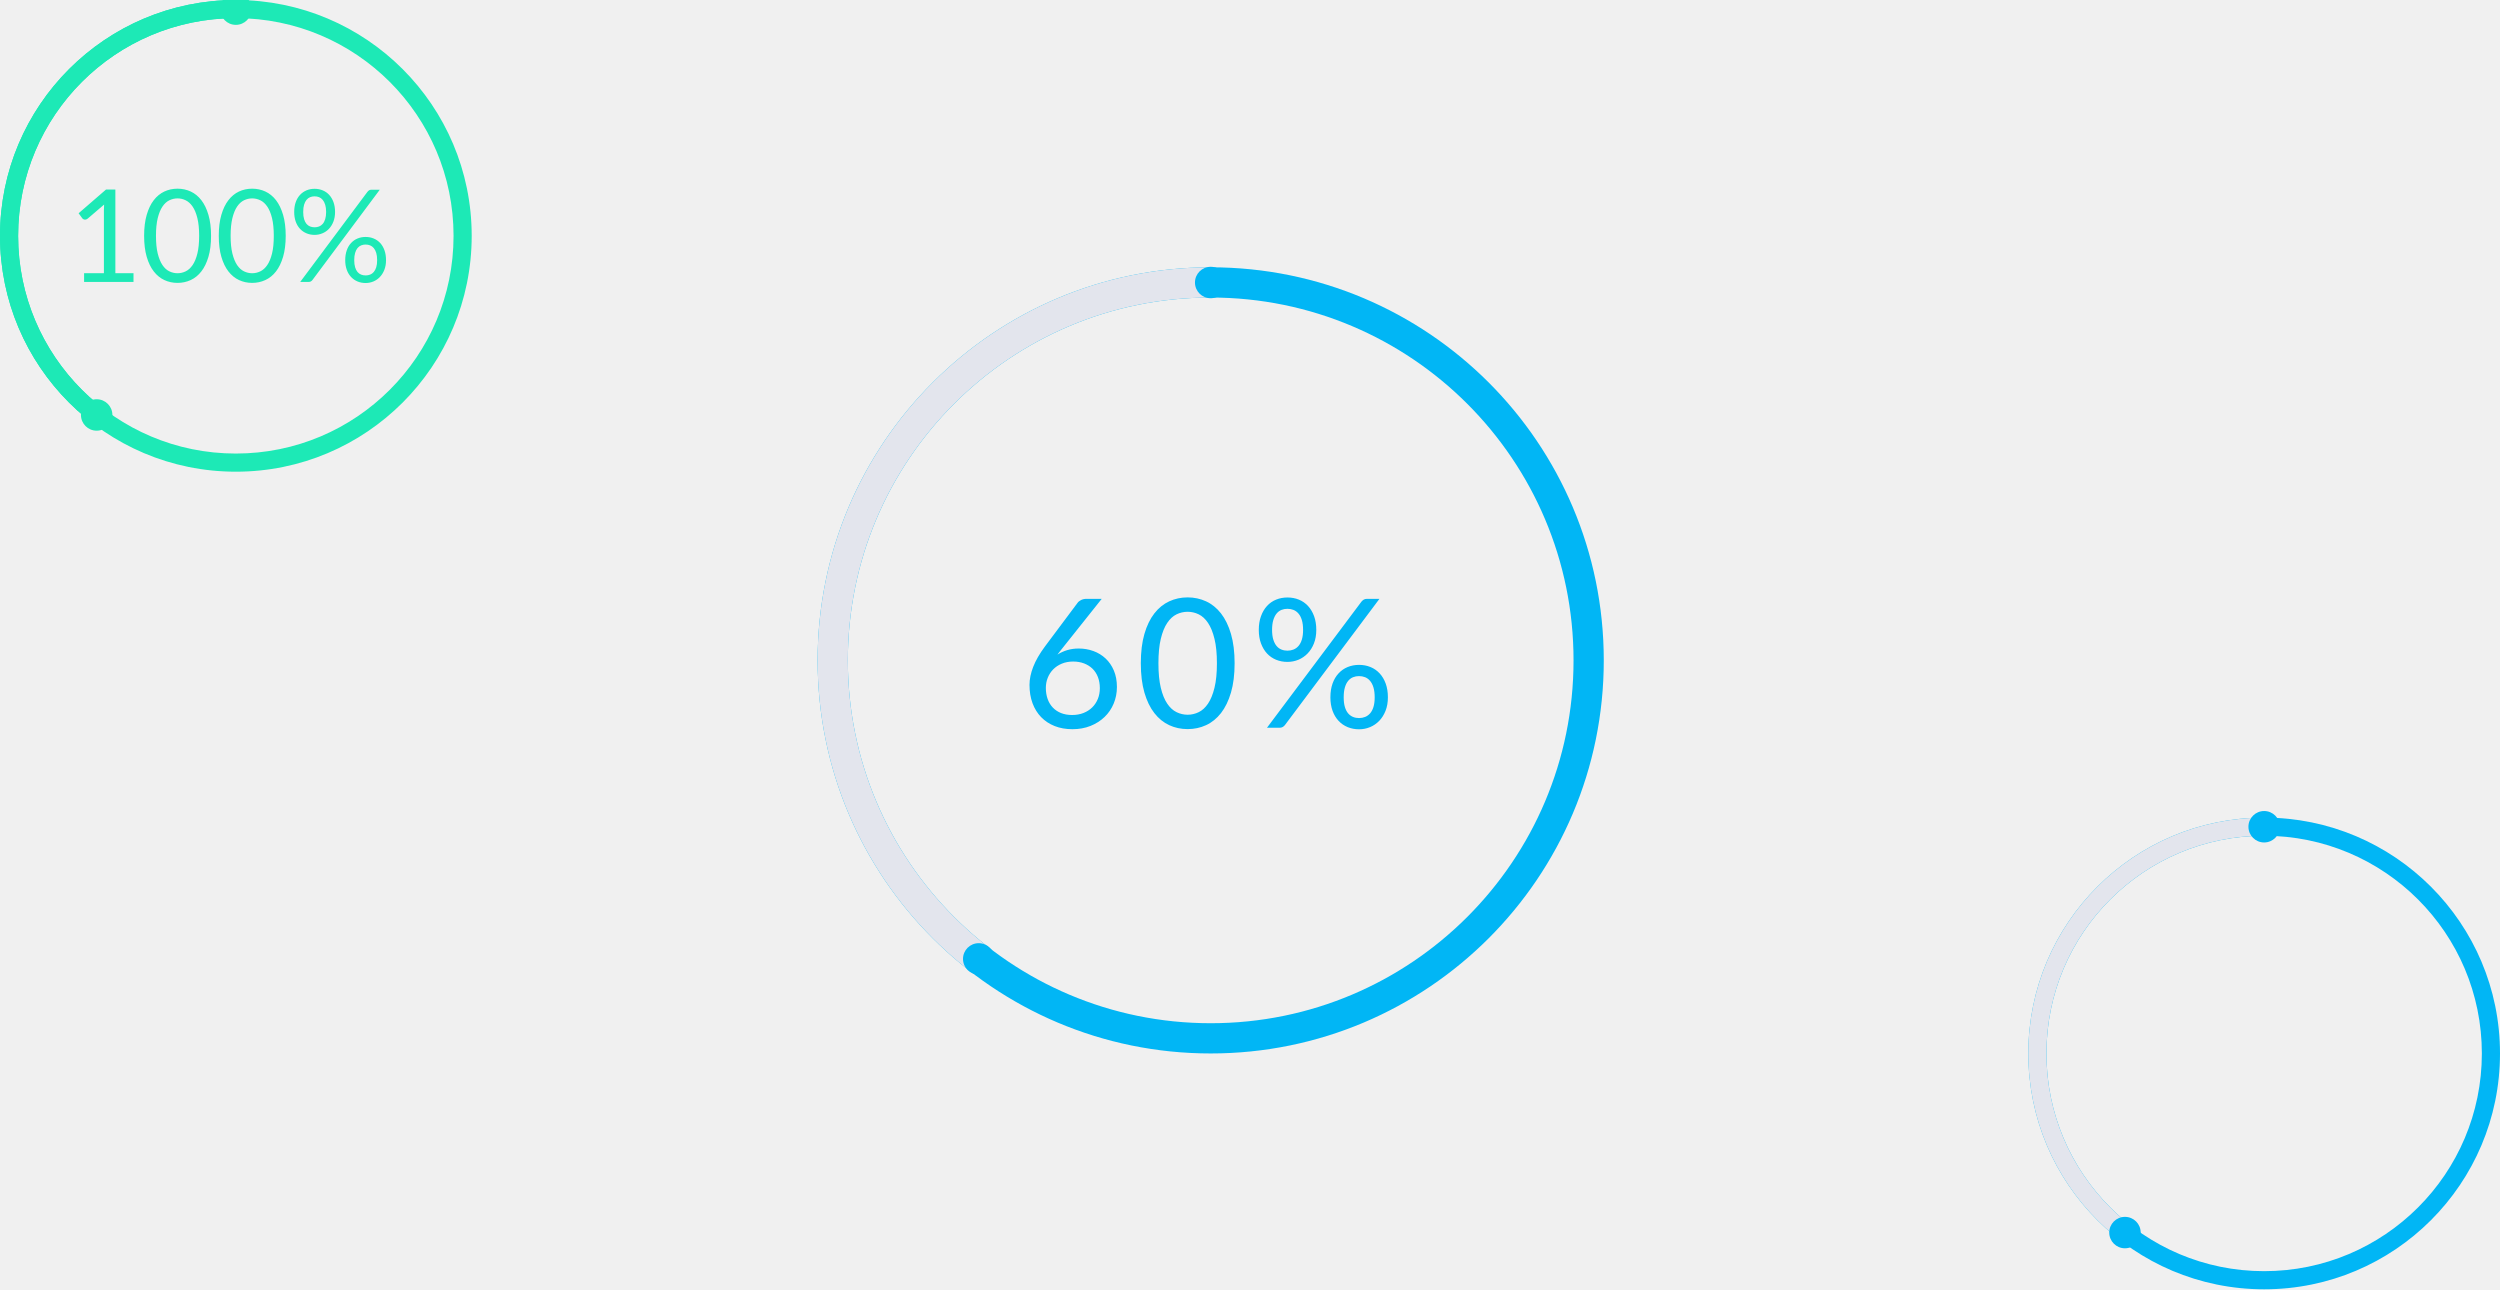
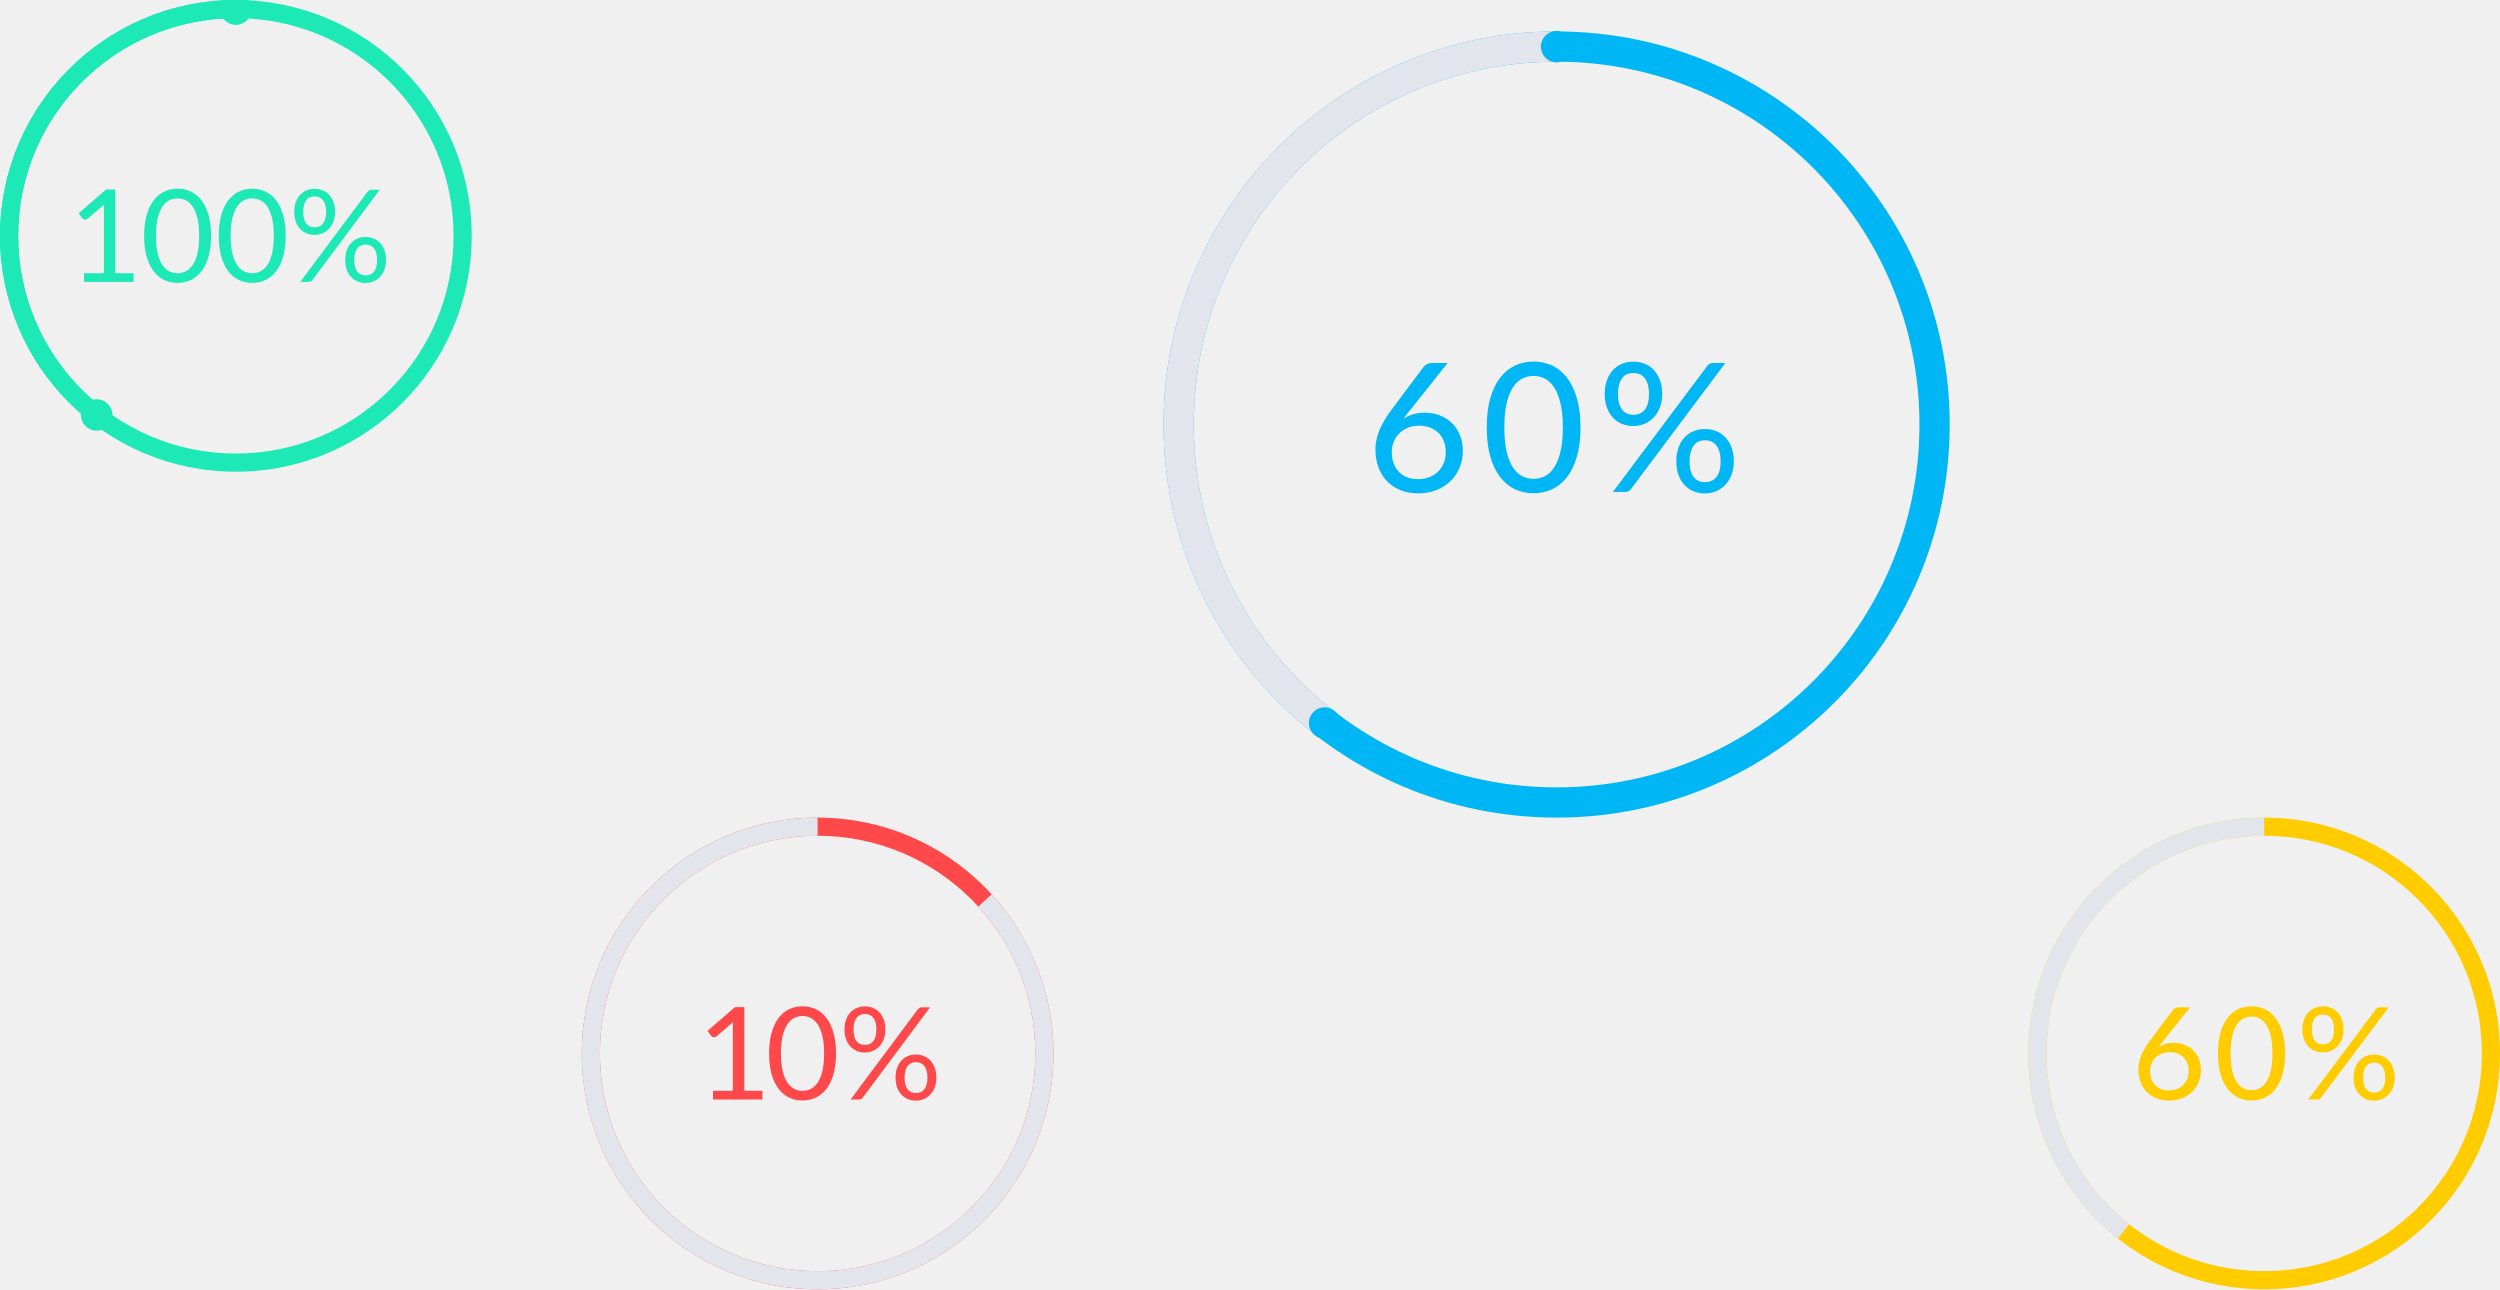
<svg xmlns="http://www.w3.org/2000/svg" xmlns:xlink="http://www.w3.org/1999/xlink" width="159px" height="82px" viewBox="0 0 159 82" version="1.1">
  <defs>
    <path d="M25,50 C11.193,50 0,38.807 0,25 C0,11.193 11.193,0 25,0 C38.807,0 50,11.193 50,25 C50,38.807 38.807,50 25,50 Z M25,48.077 C37.745,48.077 48.077,37.745 48.077,25 C48.077,12.255 37.745,1.923 25,1.923 C12.255,1.923 1.923,12.255 1.923,25 C1.923,37.745 12.255,48.077 25,48.077 Z" id="path-1" />
    <path d="M15,30 C6.716,30 0,23.284 0,15 C0,6.716 6.716,0 15,0 C23.284,0 30,6.716 30,15 C30,23.284 23.284,30 15,30 Z M15,28.846 C22.647,28.846 28.846,22.647 28.846,15 C28.846,7.353 22.647,1.154 15,1.154 C7.353,1.154 1.154,7.353 1.154,15 C1.154,22.647 7.353,28.846 15,28.846 Z" id="path-3" />
    <path d="M15,30 C6.716,30 0,23.284 0,15 C0,6.716 6.716,0 15,0 C23.284,0 30,6.716 30,15 C30,23.284 23.284,30 15,30 Z M15,28.846 C22.647,28.846 28.846,22.647 28.846,15 C28.846,7.353 22.647,1.154 15,1.154 C7.353,1.154 1.154,7.353 1.154,15 C1.154,22.647 7.353,28.846 15,28.846 Z" id="path-5" />
+     <path d="M15,30 C6.716,30 0,23.284 0,15 C0,6.716 6.716,0 15,0 C23.284,0 30,6.716 30,15 C30,23.284 23.284,30 15,30 Z M15,28.846 C22.647,28.846 28.846,22.647 28.846,15 C28.846,7.353 22.647,1.154 15,1.154 C7.353,1.154 1.154,7.353 1.154,15 C1.154,22.647 7.353,28.846 15,28.846 Z" id="path-7" />
  </defs>
  <g id="pages" stroke="none" stroke-width="1" fill="none" fill-rule="evenodd">
    <g id="ProgressCircular">
-       <g id="Group-22" transform="translate(5, 12)">
-         <g id="Line-2" transform="translate(47, 5)">
+       <g id="Group-131" transform="translate(74, 2)">
+         <g id="Line-2">
          <mask id="mask-2" fill="white">
            <use xlink:href="#path-1" />
          </mask>
          <use id="Mask" fill="#01B6F5" fill-rule="nonzero" xlink:href="#path-1" />
          <polygon fill="#E3E5ED" fill-rule="nonzero" mask="url(#mask-2)" points="25 -0.321 25 25 9.295 44.872 -0.641 44.872 -0.641 -0.384" />
        </g>
-         <path d="M0.348,5.374 L1.608,5.374 L1.608,1.375 C1.608,1.255 1.613,1.134 1.621,1.011 L0.573,1.907 C0.546,1.929 0.518,1.945 0.491,1.954 C0.464,1.964 0.438,1.969 0.413,1.969 C0.372,1.969 0.336,1.96 0.303,1.942 C0.27,1.924 0.246,1.903 0.229,1.879 L-2.48689958e-14,1.563 L1.744,0.053 L2.337,0.053 L2.337,5.374 L3.491,5.374 L3.491,5.93 L0.348,5.93 L0.348,5.374 Z M8.423,3 C8.423,3.513 8.368,3.957 8.257,4.332 C8.147,4.707 7.996,5.018 7.805,5.263 C7.614,5.509 7.388,5.692 7.128,5.812 C6.867,5.932 6.588,5.992 6.291,5.992 C5.99,5.992 5.711,5.932 5.454,5.812 C5.196,5.692 4.971,5.509 4.78,5.263 C4.589,5.018 4.439,4.707 4.33,4.332 C4.221,3.957 4.166,3.513 4.166,3 C4.166,2.487 4.221,2.042 4.33,1.666 C4.439,1.289 4.589,0.977 4.78,0.731 C4.971,0.484 5.196,0.3 5.454,0.18 C5.711,0.06 5.99,0 6.291,0 C6.588,0 6.867,0.06 7.128,0.18 C7.388,0.3 7.614,0.484 7.805,0.731 C7.996,0.977 8.147,1.289 8.257,1.666 C8.368,2.042 8.423,2.487 8.423,3 Z M7.666,3 C7.666,2.553 7.628,2.177 7.553,1.872 C7.478,1.568 7.377,1.323 7.25,1.138 C7.123,0.952 6.977,0.819 6.81,0.739 C6.644,0.658 6.471,0.618 6.291,0.618 C6.111,0.618 5.937,0.658 5.771,0.739 C5.604,0.819 5.458,0.952 5.333,1.138 C5.207,1.323 5.107,1.568 5.032,1.872 C4.957,2.177 4.92,2.553 4.92,3 C4.92,3.447 4.957,3.823 5.032,4.126 C5.107,4.428 5.207,4.673 5.333,4.858 C5.458,5.044 5.604,5.177 5.771,5.257 C5.937,5.338 6.111,5.378 6.291,5.378 C6.471,5.378 6.644,5.338 6.81,5.257 C6.977,5.177 7.123,5.044 7.25,4.858 C7.377,4.673 7.478,4.428 7.553,4.126 C7.628,3.823 7.666,3.447 7.666,3 Z M13.171,3 C13.171,3.513 13.115,3.957 13.005,4.332 C12.894,4.707 12.744,5.018 12.553,5.263 C12.362,5.509 12.136,5.692 11.875,5.812 C11.615,5.932 11.336,5.992 11.038,5.992 C10.738,5.992 10.459,5.932 10.201,5.812 C9.943,5.692 9.719,5.509 9.528,5.263 C9.337,5.018 9.187,4.707 9.078,4.332 C8.969,3.957 8.914,3.513 8.914,3 C8.914,2.487 8.969,2.042 9.078,1.666 C9.187,1.289 9.337,0.977 9.528,0.731 C9.719,0.484 9.943,0.3 10.201,0.18 C10.459,0.06 10.738,0 11.038,0 C11.336,0 11.615,0.06 11.875,0.18 C12.136,0.3 12.362,0.484 12.553,0.731 C12.744,0.977 12.894,1.289 13.005,1.666 C13.115,2.042 13.171,2.487 13.171,3 Z M12.413,3 C12.413,2.553 12.376,2.177 12.301,1.872 C12.226,1.568 12.125,1.323 11.998,1.138 C11.871,0.952 11.724,0.819 11.558,0.739 C11.392,0.658 11.218,0.618 11.038,0.618 C10.858,0.618 10.685,0.658 10.518,0.739 C10.352,0.819 10.206,0.952 10.08,1.138 C9.955,1.323 9.855,1.568 9.78,1.872 C9.705,2.177 9.667,2.553 9.667,3 C9.667,3.447 9.705,3.823 9.78,4.126 C9.855,4.428 9.955,4.673 10.08,4.858 C10.206,5.044 10.352,5.177 10.518,5.257 C10.685,5.338 10.858,5.378 11.038,5.378 C11.218,5.378 11.392,5.338 11.558,5.257 C11.724,5.177 11.871,5.044 11.998,4.858 C12.125,4.673 12.226,4.428 12.301,4.126 C12.376,3.823 12.413,3.447 12.413,3 Z M16.31,1.482 C16.31,1.711 16.274,1.916 16.203,2.098 C16.132,2.279 16.038,2.432 15.919,2.556 C15.8,2.68 15.662,2.775 15.503,2.84 C15.345,2.906 15.18,2.939 15.008,2.939 C14.823,2.939 14.651,2.906 14.495,2.84 C14.338,2.775 14.201,2.68 14.083,2.556 C13.966,2.432 13.874,2.279 13.809,2.098 C13.744,1.916 13.711,1.711 13.711,1.482 C13.711,1.247 13.744,1.038 13.809,0.855 C13.874,0.673 13.966,0.518 14.083,0.393 C14.201,0.267 14.338,0.172 14.495,0.106 C14.651,0.041 14.823,0.008 15.008,0.008 C15.191,0.008 15.362,0.041 15.522,0.106 C15.681,0.172 15.819,0.267 15.935,0.393 C16.051,0.518 16.143,0.673 16.209,0.855 C16.276,1.038 16.31,1.247 16.31,1.482 Z M15.741,1.482 C15.741,1.301 15.722,1.149 15.683,1.023 C15.645,0.898 15.593,0.795 15.526,0.714 C15.459,0.634 15.381,0.576 15.293,0.54 C15.204,0.505 15.109,0.487 15.008,0.487 C14.907,0.487 14.812,0.505 14.724,0.54 C14.635,0.576 14.558,0.634 14.492,0.714 C14.427,0.795 14.376,0.898 14.339,1.023 C14.302,1.149 14.284,1.301 14.284,1.482 C14.284,1.659 14.302,1.81 14.339,1.934 C14.376,2.058 14.427,2.159 14.492,2.237 C14.558,2.314 14.635,2.37 14.724,2.405 C14.812,2.439 14.907,2.456 15.008,2.456 C15.109,2.456 15.204,2.439 15.293,2.405 C15.381,2.37 15.459,2.314 15.526,2.237 C15.593,2.159 15.645,2.058 15.683,1.934 C15.722,1.81 15.741,1.659 15.741,1.482 Z M18.36,0.213 C18.396,0.166 18.433,0.13 18.473,0.104 C18.512,0.078 18.565,0.065 18.63,0.065 L19.154,0.065 L14.869,5.812 C14.842,5.847 14.809,5.876 14.771,5.898 C14.733,5.92 14.688,5.93 14.636,5.93 L14.095,5.93 L18.36,0.213 Z M19.551,4.547 C19.551,4.776 19.516,4.981 19.445,5.161 C19.374,5.341 19.279,5.493 19.16,5.617 C19.042,5.741 18.904,5.836 18.747,5.902 C18.59,5.967 18.426,6 18.254,6 C18.068,6 17.897,5.967 17.74,5.902 C17.583,5.836 17.446,5.741 17.329,5.617 C17.211,5.493 17.12,5.341 17.055,5.161 C16.989,4.981 16.956,4.776 16.956,4.547 C16.956,4.312 16.989,4.103 17.055,3.919 C17.12,3.735 17.211,3.58 17.329,3.454 C17.446,3.329 17.583,3.233 17.74,3.168 C17.897,3.102 18.068,3.07 18.254,3.07 C18.437,3.07 18.607,3.102 18.765,3.168 C18.924,3.233 19.061,3.329 19.179,3.454 C19.296,3.58 19.387,3.735 19.453,3.919 C19.518,4.103 19.551,4.312 19.551,4.547 Z M18.986,4.547 C18.986,4.367 18.967,4.214 18.929,4.087 C18.891,3.96 18.838,3.857 18.771,3.778 C18.705,3.698 18.627,3.641 18.538,3.606 C18.45,3.57 18.355,3.553 18.254,3.553 C18.153,3.553 18.058,3.57 17.969,3.606 C17.881,3.641 17.804,3.698 17.738,3.778 C17.673,3.857 17.621,3.96 17.585,4.087 C17.548,4.214 17.529,4.367 17.529,4.547 C17.529,4.724 17.548,4.874 17.585,4.997 C17.621,5.12 17.673,5.22 17.738,5.298 C17.804,5.376 17.881,5.432 17.969,5.466 C18.058,5.5 18.153,5.517 18.254,5.517 C18.355,5.517 18.45,5.5 18.538,5.466 C18.627,5.432 18.705,5.376 18.771,5.298 C18.838,5.22 18.891,5.12 18.929,4.997 C18.967,4.874 18.986,4.724 18.986,4.547 Z" id="100%" fill="#1DE9B6" fill-rule="nonzero" />
-         <ellipse id="Oval" fill="#01B6F5" fill-rule="nonzero" cx="72" cy="5.968" rx="1" ry="1" />
-         <ellipse id="Oval" fill="#01B6F5" fill-rule="nonzero" cx="57.247" cy="48.986" rx="1" ry="1" />
-         <path d="M62.636,29.143 C62.567,29.23 62.5,29.314 62.436,29.394 C62.371,29.474 62.31,29.554 62.253,29.634 C62.44,29.512 62.646,29.417 62.873,29.349 C63.1,29.28 63.344,29.246 63.607,29.246 C63.935,29.246 64.245,29.299 64.539,29.406 C64.832,29.512 65.09,29.67 65.313,29.877 C65.536,30.085 65.712,30.341 65.841,30.646 C65.971,30.95 66.036,31.299 66.036,31.691 C66.036,32.069 65.967,32.421 65.83,32.749 C65.693,33.076 65.5,33.36 65.25,33.6 C65,33.84 64.702,34.03 64.356,34.169 C64.009,34.308 63.626,34.377 63.207,34.377 C62.788,34.377 62.411,34.31 62.076,34.177 C61.74,34.044 61.454,33.854 61.216,33.609 C60.978,33.363 60.795,33.067 60.667,32.72 C60.54,32.373 60.476,31.987 60.476,31.56 C60.476,31.198 60.555,30.814 60.713,30.409 C60.871,30.003 61.121,29.57 61.464,29.109 L63.527,26.349 C63.58,26.272 63.659,26.21 63.761,26.16 C63.864,26.11 63.979,26.086 64.104,26.086 L65.07,26.086 L62.636,29.143 Z M61.516,31.749 C61.516,32.004 61.553,32.237 61.627,32.449 C61.701,32.66 61.81,32.842 61.953,32.994 C62.096,33.147 62.271,33.265 62.479,33.349 C62.686,33.432 62.921,33.474 63.184,33.474 C63.451,33.474 63.693,33.431 63.91,33.346 C64.127,33.26 64.313,33.141 64.467,32.989 C64.621,32.836 64.74,32.656 64.824,32.449 C64.908,32.241 64.95,32.015 64.95,31.771 C64.95,31.509 64.909,31.271 64.827,31.06 C64.745,30.849 64.629,30.67 64.479,30.526 C64.328,30.381 64.149,30.27 63.941,30.191 C63.734,30.113 63.504,30.074 63.253,30.074 C62.986,30.074 62.745,30.119 62.53,30.209 C62.315,30.298 62.132,30.42 61.981,30.574 C61.831,30.729 61.716,30.907 61.636,31.109 C61.556,31.31 61.516,31.524 61.516,31.749 Z M73.521,30.183 C73.521,30.899 73.444,31.52 73.29,32.046 C73.136,32.571 72.924,33.007 72.656,33.351 C72.387,33.696 72.071,33.952 71.707,34.12 C71.343,34.288 70.952,34.371 70.533,34.371 C70.114,34.371 69.723,34.288 69.361,34.12 C69,33.952 68.684,33.696 68.416,33.351 C68.147,33.007 67.937,32.571 67.784,32.046 C67.632,31.52 67.556,30.899 67.556,30.183 C67.556,29.467 67.632,28.846 67.784,28.32 C67.937,27.794 68.147,27.359 68.416,27.014 C68.684,26.669 69,26.413 69.361,26.246 C69.723,26.078 70.114,25.994 70.533,25.994 C70.952,25.994 71.343,26.078 71.707,26.246 C72.071,26.413 72.387,26.67 72.656,27.014 C72.924,27.359 73.136,27.794 73.29,28.32 C73.444,28.846 73.521,29.467 73.521,30.183 Z M72.396,30.183 C72.396,29.566 72.344,29.048 72.241,28.629 C72.139,28.21 72.001,27.872 71.83,27.617 C71.659,27.362 71.46,27.18 71.236,27.071 C71.011,26.963 70.777,26.909 70.533,26.909 C70.289,26.909 70.055,26.963 69.83,27.071 C69.605,27.18 69.407,27.362 69.236,27.617 C69.064,27.872 68.928,28.21 68.827,28.629 C68.726,29.048 68.676,29.566 68.676,30.183 C68.676,30.804 68.726,31.324 68.827,31.743 C68.928,32.162 69.064,32.498 69.236,32.751 C69.407,33.005 69.605,33.186 69.83,33.294 C70.055,33.403 70.289,33.457 70.533,33.457 C70.777,33.457 71.011,33.403 71.236,33.294 C71.46,33.186 71.659,33.005 71.83,32.751 C72.001,32.498 72.139,32.162 72.241,31.743 C72.344,31.324 72.396,30.804 72.396,30.183 Z M78.716,28.063 C78.716,28.383 78.666,28.669 78.567,28.92 C78.468,29.171 78.334,29.385 78.164,29.56 C77.995,29.735 77.8,29.869 77.579,29.96 C77.358,30.051 77.125,30.097 76.881,30.097 C76.622,30.097 76.381,30.051 76.159,29.96 C75.936,29.869 75.743,29.735 75.581,29.56 C75.42,29.385 75.292,29.171 75.199,28.92 C75.105,28.669 75.059,28.383 75.059,28.063 C75.059,27.735 75.105,27.444 75.199,27.189 C75.292,26.933 75.42,26.717 75.581,26.54 C75.743,26.363 75.936,26.229 76.159,26.137 C76.381,26.046 76.622,26 76.881,26 C77.144,26 77.387,26.046 77.61,26.137 C77.833,26.229 78.026,26.363 78.19,26.54 C78.354,26.717 78.482,26.933 78.576,27.189 C78.669,27.444 78.716,27.735 78.716,28.063 Z M77.876,28.063 C77.876,27.819 77.85,27.611 77.799,27.44 C77.747,27.269 77.676,27.13 77.584,27.023 C77.493,26.916 77.387,26.839 77.267,26.791 C77.147,26.744 77.019,26.72 76.881,26.72 C76.744,26.72 76.617,26.744 76.499,26.791 C76.38,26.839 76.278,26.916 76.19,27.023 C76.102,27.13 76.033,27.269 75.981,27.44 C75.93,27.611 75.904,27.819 75.904,28.063 C75.904,28.303 75.93,28.507 75.981,28.674 C76.033,28.842 76.102,28.978 76.19,29.083 C76.278,29.188 76.38,29.264 76.499,29.311 C76.617,29.359 76.744,29.383 76.881,29.383 C77.019,29.383 77.147,29.359 77.267,29.311 C77.387,29.264 77.493,29.188 77.584,29.083 C77.676,28.978 77.747,28.842 77.799,28.674 C77.85,28.507 77.876,28.303 77.876,28.063 Z M81.59,26.263 C81.628,26.217 81.674,26.176 81.727,26.14 C81.78,26.104 81.855,26.086 81.95,26.086 L82.733,26.086 L76.721,34.114 C76.683,34.164 76.636,34.205 76.579,34.237 C76.521,34.27 76.455,34.286 76.379,34.286 L75.579,34.286 L81.59,26.263 Z M83.27,32.349 C83.27,32.669 83.22,32.954 83.121,33.206 C83.022,33.457 82.888,33.67 82.719,33.846 C82.549,34.021 82.354,34.154 82.133,34.246 C81.912,34.337 81.679,34.383 81.436,34.383 C81.177,34.383 80.936,34.337 80.713,34.246 C80.49,34.154 80.297,34.021 80.133,33.846 C79.969,33.67 79.841,33.457 79.75,33.206 C79.659,32.954 79.613,32.669 79.613,32.349 C79.613,32.021 79.659,31.73 79.75,31.474 C79.841,31.219 79.969,31.003 80.133,30.826 C80.297,30.649 80.49,30.514 80.713,30.423 C80.936,30.331 81.177,30.286 81.436,30.286 C81.695,30.286 81.937,30.331 82.161,30.423 C82.386,30.514 82.58,30.649 82.744,30.826 C82.908,31.003 83.037,31.219 83.13,31.474 C83.223,31.73 83.27,32.021 83.27,32.349 Z M82.43,32.349 C82.43,32.105 82.404,31.897 82.353,31.726 C82.301,31.554 82.23,31.414 82.139,31.306 C82.047,31.197 81.941,31.119 81.821,31.071 C81.701,31.024 81.573,31 81.436,31 C81.299,31 81.171,31.024 81.053,31.071 C80.935,31.119 80.831,31.197 80.741,31.306 C80.652,31.414 80.582,31.554 80.533,31.726 C80.483,31.897 80.459,32.105 80.459,32.349 C80.459,32.589 80.483,32.792 80.533,32.96 C80.582,33.128 80.652,33.264 80.741,33.369 C80.831,33.473 80.935,33.55 81.053,33.597 C81.171,33.645 81.299,33.669 81.436,33.669 C81.573,33.669 81.701,33.645 81.821,33.597 C81.941,33.55 82.047,33.473 82.139,33.369 C82.23,33.264 82.301,33.128 82.353,32.96 C82.404,32.792 82.43,32.589 82.43,32.349 Z" id="60%" fill="#01B6F5" />
+         <ellipse id="Oval" fill="#01B6F5" fill-rule="nonzero" cx="25" cy="0.968" rx="1" ry="1" />
+         <ellipse id="Oval" fill="#01B6F5" fill-rule="nonzero" cx="10.247" cy="43.986" rx="1" ry="1" />
+         <path d="M15.636,24.143 C15.567,24.23 15.5,24.314 15.436,24.394 C15.371,24.474 15.31,24.554 15.253,24.634 C15.44,24.512 15.646,24.417 15.873,24.349 C16.1,24.28 16.344,24.246 16.607,24.246 C16.935,24.246 17.245,24.299 17.539,24.406 C17.832,24.512 18.09,24.67 18.313,24.877 C18.536,25.085 18.712,25.341 18.841,25.646 C18.971,25.95 19.036,26.299 19.036,26.691 C19.036,27.069 18.967,27.421 18.83,27.749 C18.693,28.076 18.5,28.36 18.25,28.6 C18,28.84 17.702,29.03 17.356,29.169 C17.009,29.308 16.626,29.377 16.207,29.377 C15.788,29.377 15.411,29.31 15.076,29.177 C14.74,29.044 14.454,28.854 14.216,28.609 C13.978,28.363 13.795,28.067 13.667,27.72 C13.54,27.373 13.476,26.987 13.476,26.56 C13.476,26.198 13.555,25.814 13.713,25.409 C13.871,25.003 14.121,24.57 14.464,24.109 L16.527,21.349 C16.58,21.272 16.659,21.21 16.761,21.16 C16.864,21.11 16.979,21.086 17.104,21.086 L18.07,21.086 L15.636,24.143 Z M14.516,26.749 C14.516,27.004 14.553,27.237 14.627,27.449 C14.701,27.66 14.81,27.842 14.953,27.994 C15.096,28.147 15.271,28.265 15.479,28.349 C15.686,28.432 15.921,28.474 16.184,28.474 C16.451,28.474 16.693,28.431 16.91,28.346 C17.127,28.26 17.313,28.141 17.467,27.989 C17.621,27.836 17.74,27.656 17.824,27.449 C17.908,27.241 17.95,27.015 17.95,26.771 C17.95,26.509 17.909,26.271 17.827,26.06 C17.745,25.849 17.629,25.67 17.479,25.526 C17.328,25.381 17.149,25.27 16.941,25.191 C16.734,25.113 16.504,25.074 16.253,25.074 C15.986,25.074 15.745,25.119 15.53,25.209 C15.315,25.298 15.132,25.42 14.981,25.574 C14.831,25.729 14.716,25.907 14.636,26.109 C14.556,26.31 14.516,26.524 14.516,26.749 Z M26.521,25.183 C26.521,25.899 26.444,26.52 26.29,27.046 C26.136,27.571 25.924,28.007 25.656,28.351 C25.387,28.696 25.071,28.952 24.707,29.12 C24.343,29.288 23.952,29.371 23.533,29.371 C23.114,29.371 22.723,29.288 22.361,29.12 C22,28.952 21.684,28.696 21.416,28.351 C21.147,28.007 20.937,27.571 20.784,27.046 C20.632,26.52 20.556,25.899 20.556,25.183 C20.556,24.467 20.632,23.846 20.784,23.32 C20.937,22.794 21.147,22.359 21.416,22.014 C21.684,21.669 22,21.413 22.361,21.246 C22.723,21.078 23.114,20.994 23.533,20.994 C23.952,20.994 24.343,21.078 24.707,21.246 C25.071,21.413 25.387,21.67 25.656,22.014 C25.924,22.359 26.136,22.794 26.29,23.32 C26.444,23.846 26.521,24.467 26.521,25.183 Z M25.396,25.183 C25.396,24.566 25.344,24.048 25.241,23.629 C25.139,23.21 25.001,22.872 24.83,22.617 C24.659,22.362 24.46,22.18 24.236,22.071 C24.011,21.963 23.777,21.909 23.533,21.909 C23.289,21.909 23.055,21.963 22.83,22.071 C22.605,22.18 22.407,22.362 22.236,22.617 C22.064,22.872 21.928,23.21 21.827,23.629 C21.726,24.048 21.676,24.566 21.676,25.183 C21.676,25.804 21.726,26.324 21.827,26.743 C21.928,27.162 22.064,27.498 22.236,27.751 C22.407,28.005 22.605,28.186 22.83,28.294 C23.055,28.403 23.289,28.457 23.533,28.457 C23.777,28.457 24.011,28.403 24.236,28.294 C24.46,28.186 24.659,28.005 24.83,27.751 C25.001,27.498 25.139,27.162 25.241,26.743 C25.344,26.324 25.396,25.804 25.396,25.183 Z M31.716,23.063 C31.716,23.383 31.666,23.669 31.567,23.92 C31.468,24.171 31.334,24.385 31.164,24.56 C30.995,24.735 30.8,24.869 30.579,24.96 C30.358,25.051 30.125,25.097 29.881,25.097 C29.622,25.097 29.381,25.051 29.159,24.96 C28.936,24.869 28.743,24.735 28.581,24.56 C28.42,24.385 28.292,24.171 28.199,23.92 C28.105,23.669 28.059,23.383 28.059,23.063 C28.059,22.735 28.105,22.444 28.199,22.189 C28.292,21.933 28.42,21.717 28.581,21.54 C28.743,21.363 28.936,21.229 29.159,21.137 C29.381,21.046 29.622,21 29.881,21 C30.144,21 30.387,21.046 30.61,21.137 C30.833,21.229 31.026,21.363 31.19,21.54 C31.354,21.717 31.482,21.933 31.576,22.189 C31.669,22.444 31.716,22.735 31.716,23.063 Z M30.876,23.063 C30.876,22.819 30.85,22.611 30.799,22.44 C30.747,22.269 30.676,22.13 30.584,22.023 C30.493,21.916 30.387,21.839 30.267,21.791 C30.147,21.744 30.019,21.72 29.881,21.72 C29.744,21.72 29.617,21.744 29.499,21.791 C29.38,21.839 29.278,21.916 29.19,22.023 C29.102,22.13 29.033,22.269 28.981,22.44 C28.93,22.611 28.904,22.819 28.904,23.063 C28.904,23.303 28.93,23.507 28.981,23.674 C29.033,23.842 29.102,23.978 29.19,24.083 C29.278,24.188 29.38,24.264 29.499,24.311 C29.617,24.359 29.744,24.383 29.881,24.383 C30.019,24.383 30.147,24.359 30.267,24.311 C30.387,24.264 30.493,24.188 30.584,24.083 C30.676,23.978 30.747,23.842 30.799,23.674 C30.85,23.507 30.876,23.303 30.876,23.063 Z M34.59,21.263 C34.628,21.217 34.674,21.176 34.727,21.14 C34.78,21.104 34.855,21.086 34.95,21.086 L35.733,21.086 L29.721,29.114 C29.683,29.164 29.636,29.205 29.579,29.237 C29.521,29.27 29.455,29.286 29.379,29.286 L28.579,29.286 L34.59,21.263 Z M36.27,27.349 C36.27,27.669 36.22,27.954 36.121,28.206 C36.022,28.457 35.888,28.67 35.719,28.846 C35.549,29.021 35.354,29.154 35.133,29.246 C34.912,29.337 34.679,29.383 34.436,29.383 C34.177,29.383 33.936,29.337 33.713,29.246 C33.49,29.154 33.297,29.021 33.133,28.846 C32.969,28.67 32.841,28.457 32.75,28.206 C32.659,27.954 32.613,27.669 32.613,27.349 C32.613,27.021 32.659,26.73 32.75,26.474 C32.841,26.219 32.969,26.003 33.133,25.826 C33.297,25.649 33.49,25.514 33.713,25.423 C33.936,25.331 34.177,25.286 34.436,25.286 C34.695,25.286 34.937,25.331 35.161,25.423 C35.386,25.514 35.58,25.649 35.744,25.826 C35.908,26.003 36.037,26.219 36.13,26.474 C36.223,26.73 36.27,27.021 36.27,27.349 Z M35.43,27.349 C35.43,27.105 35.404,26.897 35.353,26.726 C35.301,26.554 35.23,26.414 35.139,26.306 C35.047,26.197 34.941,26.119 34.821,26.071 C34.701,26.024 34.573,26 34.436,26 C34.299,26 34.171,26.024 34.053,26.071 C33.935,26.119 33.831,26.197 33.741,26.306 C33.652,26.414 33.582,26.554 33.533,26.726 C33.483,26.897 33.459,27.105 33.459,27.349 C33.459,27.589 33.483,27.792 33.533,27.96 C33.582,28.128 33.652,28.264 33.741,28.369 C33.831,28.473 33.935,28.55 34.053,28.597 C34.171,28.645 34.299,28.669 34.436,28.669 C34.573,28.669 34.701,28.645 34.821,28.597 C34.941,28.55 35.047,28.473 35.139,28.369 C35.23,28.264 35.301,28.128 35.353,27.96 C35.404,27.792 35.43,27.589 35.43,27.349 Z" id="60%" fill="#01B6F5" />
      </g>
      <g id="Group-22">
        <g id="Line-2">
          <mask id="mask-4" fill="white">
            <use xlink:href="#path-3" />
          </mask>
          <use id="Mask" fill="#1DE9B6" fill-rule="nonzero" xlink:href="#path-3" />
          <polygon fill="#1DE9B6" fill-rule="nonzero" mask="url(#mask-4)" points="15 -0.192 15 15 5.577 26.923 -0.385 26.923 -0.385 -0.23" />
        </g>
        <ellipse id="Oval" fill="#1DE9B6" fill-rule="nonzero" cx="15" cy="0.581" rx="1" ry="1" />
        <ellipse id="Oval" fill="#1DE9B6" fill-rule="nonzero" cx="6.148" cy="26.392" rx="1" ry="1" />
      </g>
-       <g id="Group-22" transform="translate(129, 52)">
+       <path d="M5.348,17.374 L6.608,17.374 L6.608,13.375 C6.608,13.255 6.613,13.134 6.621,13.011 L5.573,13.907 C5.546,13.929 5.518,13.945 5.491,13.954 C5.464,13.964 5.438,13.969 5.413,13.969 C5.372,13.969 5.336,13.96 5.303,13.942 C5.27,13.924 5.246,13.903 5.229,13.879 L5,13.563 L6.744,12.053 L7.337,12.053 L7.337,17.374 L8.491,17.374 L8.491,17.93 L5.348,17.93 L5.348,17.374 Z M13.423,15 C13.423,15.513 13.368,15.957 13.257,16.332 C13.147,16.707 12.996,17.018 12.805,17.263 C12.614,17.509 12.388,17.692 12.128,17.812 C11.867,17.932 11.588,17.992 11.291,17.992 C10.99,17.992 10.711,17.932 10.454,17.812 C10.196,17.692 9.971,17.509 9.78,17.263 C9.589,17.018 9.439,16.707 9.33,16.332 C9.221,15.957 9.166,15.513 9.166,15 C9.166,14.487 9.221,14.042 9.33,13.666 C9.439,13.289 9.589,12.977 9.78,12.731 C9.971,12.484 10.196,12.3 10.454,12.18 C10.711,12.06 10.99,12 11.291,12 C11.588,12 11.867,12.06 12.128,12.18 C12.388,12.3 12.614,12.484 12.805,12.731 C12.996,12.977 13.147,13.289 13.257,13.666 C13.368,14.042 13.423,14.487 13.423,15 Z M12.666,15 C12.666,14.553 12.628,14.177 12.553,13.872 C12.478,13.568 12.377,13.323 12.25,13.138 C12.123,12.952 11.977,12.819 11.81,12.739 C11.644,12.658 11.471,12.618 11.291,12.618 C11.111,12.618 10.937,12.658 10.771,12.739 C10.604,12.819 10.458,12.952 10.333,13.138 C10.207,13.323 10.107,13.568 10.032,13.872 C9.957,14.177 9.92,14.553 9.92,15 C9.92,15.447 9.957,15.823 10.032,16.126 C10.107,16.428 10.207,16.673 10.333,16.858 C10.458,17.044 10.604,17.177 10.771,17.257 C10.937,17.338 11.111,17.378 11.291,17.378 C11.471,17.378 11.644,17.338 11.81,17.257 C11.977,17.177 12.123,17.044 12.25,16.858 C12.377,16.673 12.478,16.428 12.553,16.126 C12.628,15.823 12.666,15.447 12.666,15 Z M18.171,15 C18.171,15.513 18.115,15.957 18.005,16.332 C17.894,16.707 17.744,17.018 17.553,17.263 C17.362,17.509 17.136,17.692 16.875,17.812 C16.615,17.932 16.336,17.992 16.038,17.992 C15.738,17.992 15.459,17.932 15.201,17.812 C14.943,17.692 14.719,17.509 14.528,17.263 C14.337,17.018 14.187,16.707 14.078,16.332 C13.969,15.957 13.914,15.513 13.914,15 C13.914,14.487 13.969,14.042 14.078,13.666 C14.187,13.289 14.337,12.977 14.528,12.731 C14.719,12.484 14.943,12.3 15.201,12.18 C15.459,12.06 15.738,12 16.038,12 C16.336,12 16.615,12.06 16.875,12.18 C17.136,12.3 17.362,12.484 17.553,12.731 C17.744,12.977 17.894,13.289 18.005,13.666 C18.115,14.042 18.171,14.487 18.171,15 Z M17.413,15 C17.413,14.553 17.376,14.177 17.301,13.872 C17.226,13.568 17.125,13.323 16.998,13.138 C16.871,12.952 16.724,12.819 16.558,12.739 C16.392,12.658 16.218,12.618 16.038,12.618 C15.858,12.618 15.685,12.658 15.518,12.739 C15.352,12.819 15.206,12.952 15.08,13.138 C14.955,13.323 14.855,13.568 14.78,13.872 C14.705,14.177 14.667,14.553 14.667,15 C14.667,15.447 14.705,15.823 14.78,16.126 C14.855,16.428 14.955,16.673 15.08,16.858 C15.206,17.044 15.352,17.177 15.518,17.257 C15.685,17.338 15.858,17.378 16.038,17.378 C16.218,17.378 16.392,17.338 16.558,17.257 C16.724,17.177 16.871,17.044 16.998,16.858 C17.125,16.673 17.226,16.428 17.301,16.126 C17.376,15.823 17.413,15.447 17.413,15 Z M21.31,13.482 C21.31,13.711 21.274,13.916 21.203,14.098 C21.132,14.279 21.038,14.432 20.919,14.556 C20.8,14.68 20.662,14.775 20.503,14.84 C20.345,14.906 20.18,14.939 20.008,14.939 C19.823,14.939 19.651,14.906 19.495,14.84 C19.338,14.775 19.201,14.68 19.083,14.556 C18.966,14.432 18.874,14.279 18.809,14.098 C18.744,13.916 18.711,13.711 18.711,13.482 C18.711,13.247 18.744,13.038 18.809,12.855 C18.874,12.673 18.966,12.518 19.083,12.393 C19.201,12.267 19.338,12.172 19.495,12.106 C19.651,12.041 19.823,12.008 20.008,12.008 C20.191,12.008 20.362,12.041 20.522,12.106 C20.681,12.172 20.819,12.267 20.935,12.393 C21.051,12.518 21.143,12.673 21.209,12.855 C21.276,13.038 21.31,13.247 21.31,13.482 Z M20.741,13.482 C20.741,13.301 20.722,13.149 20.683,13.023 C20.645,12.898 20.593,12.795 20.526,12.714 C20.459,12.634 20.381,12.576 20.293,12.54 C20.204,12.505 20.109,12.487 20.008,12.487 C19.907,12.487 19.812,12.505 19.724,12.54 C19.635,12.576 19.558,12.634 19.492,12.714 C19.427,12.795 19.376,12.898 19.339,13.023 C19.302,13.149 19.284,13.301 19.284,13.482 C19.284,13.659 19.302,13.81 19.339,13.934 C19.376,14.058 19.427,14.159 19.492,14.237 C19.558,14.314 19.635,14.37 19.724,14.405 C19.812,14.439 19.907,14.456 20.008,14.456 C20.109,14.456 20.204,14.439 20.293,14.405 C20.381,14.37 20.459,14.314 20.526,14.237 C20.593,14.159 20.645,14.058 20.683,13.934 C20.722,13.81 20.741,13.659 20.741,13.482 Z M23.36,12.213 C23.396,12.166 23.433,12.13 23.473,12.104 C23.512,12.078 23.565,12.065 23.63,12.065 L24.154,12.065 L19.869,17.812 C19.842,17.847 19.809,17.876 19.771,17.898 C19.733,17.92 19.688,17.93 19.636,17.93 L19.095,17.93 L23.36,12.213 Z M24.551,16.547 C24.551,16.776 24.516,16.981 24.445,17.161 C24.374,17.341 24.279,17.493 24.16,17.617 C24.042,17.741 23.904,17.836 23.747,17.902 C23.59,17.967 23.426,18 23.254,18 C23.068,18 22.897,17.967 22.74,17.902 C22.583,17.836 22.446,17.741 22.329,17.617 C22.211,17.493 22.12,17.341 22.055,17.161 C21.989,16.981 21.956,16.776 21.956,16.547 C21.956,16.312 21.989,16.103 22.055,15.919 C22.12,15.735 22.211,15.58 22.329,15.454 C22.446,15.329 22.583,15.233 22.74,15.168 C22.897,15.102 23.068,15.07 23.254,15.07 C23.437,15.07 23.607,15.102 23.765,15.168 C23.924,15.233 24.061,15.329 24.179,15.454 C24.296,15.58 24.387,15.735 24.453,15.919 C24.518,16.103 24.551,16.312 24.551,16.547 Z M23.986,16.547 C23.986,16.367 23.967,16.214 23.929,16.087 C23.891,15.96 23.838,15.857 23.771,15.778 C23.705,15.698 23.627,15.641 23.538,15.606 C23.45,15.57 23.355,15.553 23.254,15.553 C23.153,15.553 23.058,15.57 22.969,15.606 C22.881,15.641 22.804,15.698 22.738,15.778 C22.673,15.857 22.621,15.96 22.585,16.087 C22.548,16.214 22.529,16.367 22.529,16.547 C22.529,16.724 22.548,16.874 22.585,16.997 C22.621,17.12 22.673,17.22 22.738,17.298 C22.804,17.376 22.881,17.432 22.969,17.466 C23.058,17.5 23.153,17.517 23.254,17.517 C23.355,17.517 23.45,17.5 23.538,17.466 C23.627,17.432 23.705,17.376 23.771,17.298 C23.838,17.22 23.891,17.12 23.929,16.997 C23.967,16.874 23.986,16.724 23.986,16.547 Z" id="100%" fill="#1DE9B6" fill-rule="nonzero" />
+       <path d="M45.348,69.374 L46.608,69.374 L46.608,65.375 C46.608,65.255 46.613,65.134 46.621,65.011 L45.573,65.907 C45.546,65.929 45.518,65.945 45.491,65.954 C45.464,65.964 45.438,65.969 45.413,65.969 C45.372,65.969 45.336,65.96 45.303,65.942 C45.27,65.924 45.246,65.903 45.229,65.879 L45,65.563 L46.744,64.053 L47.337,64.053 L47.337,69.374 L48.491,69.374 L48.491,69.93 L45.348,69.93 L45.348,69.374 Z M53.171,67 C53.171,67.513 53.115,67.957 53.005,68.332 C52.894,68.707 52.744,69.018 52.553,69.263 C52.362,69.509 52.136,69.692 51.875,69.812 C51.615,69.932 51.336,69.992 51.038,69.992 C50.738,69.992 50.459,69.932 50.201,69.812 C49.943,69.692 49.719,69.509 49.528,69.263 C49.337,69.018 49.187,68.707 49.078,68.332 C48.969,67.957 48.914,67.513 48.914,67 C48.914,66.487 48.969,66.042 49.078,65.666 C49.187,65.289 49.337,64.977 49.528,64.731 C49.719,64.484 49.943,64.3 50.201,64.18 C50.459,64.06 50.738,64 51.038,64 C51.336,64 51.615,64.06 51.875,64.18 C52.136,64.3 52.362,64.484 52.553,64.731 C52.744,64.977 52.894,65.289 53.005,65.666 C53.115,66.042 53.171,66.487 53.171,67 Z M52.413,67 C52.413,66.553 52.376,66.177 52.301,65.872 C52.226,65.568 52.125,65.323 51.998,65.138 C51.871,64.952 51.724,64.819 51.558,64.739 C51.392,64.658 51.218,64.618 51.038,64.618 C50.858,64.618 50.685,64.658 50.518,64.739 C50.352,64.819 50.206,64.952 50.08,65.138 C49.955,65.323 49.855,65.568 49.78,65.872 C49.705,66.177 49.667,66.553 49.667,67 C49.667,67.447 49.705,67.823 49.78,68.126 C49.855,68.428 49.955,68.673 50.08,68.858 C50.206,69.044 50.352,69.177 50.518,69.257 C50.685,69.338 50.858,69.378 51.038,69.378 C51.218,69.378 51.392,69.338 51.558,69.257 C51.724,69.177 51.871,69.044 51.998,68.858 C52.125,68.673 52.226,68.428 52.301,68.126 C52.376,67.823 52.413,67.447 52.413,67 Z M56.31,65.482 C56.31,65.711 56.274,65.916 56.203,66.098 C56.132,66.279 56.038,66.432 55.919,66.556 C55.8,66.68 55.662,66.775 55.503,66.84 C55.345,66.906 55.18,66.939 55.008,66.939 C54.823,66.939 54.651,66.906 54.495,66.84 C54.338,66.775 54.201,66.68 54.083,66.556 C53.966,66.432 53.874,66.279 53.809,66.098 C53.744,65.916 53.711,65.711 53.711,65.482 C53.711,65.247 53.744,65.038 53.809,64.855 C53.874,64.673 53.966,64.518 54.083,64.393 C54.201,64.267 54.338,64.172 54.495,64.106 C54.651,64.041 54.823,64.008 55.008,64.008 C55.191,64.008 55.362,64.041 55.522,64.106 C55.681,64.172 55.819,64.267 55.935,64.393 C56.051,64.518 56.143,64.673 56.209,64.855 C56.276,65.038 56.31,65.247 56.31,65.482 Z M55.741,65.482 C55.741,65.301 55.722,65.149 55.683,65.023 C55.645,64.898 55.593,64.795 55.526,64.714 C55.459,64.634 55.381,64.576 55.293,64.54 C55.204,64.505 55.109,64.487 55.008,64.487 C54.907,64.487 54.812,64.505 54.724,64.54 C54.635,64.576 54.558,64.634 54.492,64.714 C54.427,64.795 54.376,64.898 54.339,65.023 C54.302,65.149 54.284,65.301 54.284,65.482 C54.284,65.659 54.302,65.81 54.339,65.934 C54.376,66.058 54.427,66.159 54.492,66.237 C54.558,66.314 54.635,66.37 54.724,66.405 C54.812,66.439 54.907,66.456 55.008,66.456 C55.109,66.456 55.204,66.439 55.293,66.405 C55.381,66.37 55.459,66.314 55.526,66.237 C55.593,66.159 55.645,66.058 55.683,65.934 C55.722,65.81 55.741,65.659 55.741,65.482 Z M58.36,64.213 C58.396,64.166 58.433,64.13 58.473,64.104 C58.512,64.078 58.565,64.065 58.63,64.065 L59.154,64.065 L54.869,69.812 C54.842,69.847 54.809,69.876 54.771,69.898 C54.733,69.92 54.688,69.93 54.636,69.93 L54.095,69.93 L58.36,64.213 Z M59.551,68.547 C59.551,68.776 59.516,68.981 59.445,69.161 C59.374,69.341 59.279,69.493 59.16,69.617 C59.042,69.741 58.904,69.836 58.747,69.902 C58.59,69.967 58.426,70 58.254,70 C58.068,70 57.897,69.967 57.74,69.902 C57.583,69.836 57.446,69.741 57.329,69.617 C57.211,69.493 57.12,69.341 57.055,69.161 C56.989,68.981 56.956,68.776 56.956,68.547 C56.956,68.312 56.989,68.103 57.055,67.919 C57.12,67.735 57.211,67.58 57.329,67.454 C57.446,67.329 57.583,67.233 57.74,67.168 C57.897,67.102 58.068,67.07 58.254,67.07 C58.437,67.07 58.607,67.102 58.765,67.168 C58.924,67.233 59.061,67.329 59.179,67.454 C59.296,67.58 59.387,67.735 59.453,67.919 C59.518,68.103 59.551,68.312 59.551,68.547 Z M58.986,68.547 C58.986,68.367 58.967,68.214 58.929,68.087 C58.891,67.96 58.838,67.857 58.771,67.778 C58.705,67.698 58.627,67.641 58.538,67.606 C58.45,67.57 58.355,67.553 58.254,67.553 C58.153,67.553 58.058,67.57 57.969,67.606 C57.881,67.641 57.804,67.698 57.738,67.778 C57.673,67.857 57.621,67.96 57.585,68.087 C57.548,68.214 57.529,68.367 57.529,68.547 C57.529,68.724 57.548,68.874 57.585,68.997 C57.621,69.12 57.673,69.22 57.738,69.298 C57.804,69.376 57.881,69.432 57.969,69.466 C58.058,69.5 58.153,69.517 58.254,69.517 C58.355,69.517 58.45,69.5 58.538,69.466 C58.627,69.432 58.705,69.376 58.771,69.298 C58.838,69.22 58.891,69.12 58.929,68.997 C58.967,68.874 58.986,68.724 58.986,68.547 Z" id="100%" fill="#FE4849" fill-rule="nonzero" />
+       <g id="Group-22-Copy" transform="translate(37, 52)">
        <g id="Line-2">
          <mask id="mask-6" fill="white">
            <use xlink:href="#path-5" />
          </mask>
-           <use id="Mask" fill="#01B6F5" fill-rule="nonzero" xlink:href="#path-5" />
-           <polygon fill="#E3E5ED" fill-rule="nonzero" mask="url(#mask-6)" points="15 -0.192 15 15 5.577 26.923 -0.385 26.923 -0.385 -0.23" />
+           <use id="Mask" fill="#FE4849" fill-rule="nonzero" xlink:href="#path-5" />
+           <polygon fill="#E3E5ED" fill-rule="nonzero" mask="url(#mask-6)" points="15 -0.192 15 15 31.658 -0.23 28.846 30.527 -0.385 30.527 -0.385 -0.23" />
        </g>
-         <ellipse id="Oval" fill="#01B6F5" fill-rule="nonzero" cx="15" cy="0.581" rx="1" ry="1" />
-         <ellipse id="Oval" fill="#01B6F5" fill-rule="nonzero" cx="6.148" cy="26.392" rx="1" ry="1" />
+       </g>
+       <g id="Group-22" transform="translate(129, 52)">
+         <g id="Line-2">
+           <mask id="mask-8" fill="white">
+             <use xlink:href="#path-7" />
+           </mask>
+           <use id="Mask" fill="#FFCC00" fill-rule="nonzero" xlink:href="#path-7" />
+           <polygon fill="#E3E5ED" fill-rule="nonzero" mask="url(#mask-8)" points="15 -0.192 15 15 5.577 26.923 -0.385 26.923 -0.385 -0.23" />
+         </g>
        <g id="Group-10" transform="translate(14.14286, 9.857143)" />
      </g>
+       <path d="M137.545,66.252 C137.496,66.315 137.448,66.375 137.402,66.432 C137.356,66.489 137.312,66.546 137.271,66.604 C137.405,66.516 137.552,66.448 137.715,66.399 C137.877,66.35 138.052,66.326 138.24,66.326 C138.474,66.326 138.696,66.364 138.906,66.44 C139.116,66.516 139.3,66.629 139.46,66.777 C139.619,66.926 139.745,67.109 139.838,67.327 C139.931,67.545 139.977,67.794 139.977,68.075 C139.977,68.345 139.928,68.597 139.83,68.831 C139.732,69.065 139.593,69.268 139.415,69.44 C139.236,69.612 139.023,69.747 138.775,69.847 C138.527,69.946 138.253,69.996 137.954,69.996 C137.654,69.996 137.384,69.948 137.144,69.853 C136.905,69.757 136.7,69.622 136.529,69.446 C136.359,69.27 136.228,69.059 136.137,68.811 C136.046,68.563 136,68.286 136,67.981 C136,67.722 136.057,67.448 136.17,67.157 C136.283,66.867 136.462,66.557 136.707,66.228 L138.183,64.253 C138.221,64.199 138.277,64.154 138.35,64.119 C138.424,64.083 138.505,64.065 138.595,64.065 L139.286,64.065 L137.545,66.252 Z M136.744,68.116 C136.744,68.298 136.77,68.465 136.824,68.616 C136.877,68.768 136.954,68.898 137.057,69.007 C137.159,69.116 137.284,69.2 137.433,69.26 C137.581,69.32 137.749,69.35 137.937,69.35 C138.128,69.35 138.301,69.319 138.456,69.258 C138.612,69.197 138.745,69.112 138.855,69.003 C138.965,68.894 139.05,68.765 139.11,68.616 C139.17,68.468 139.2,68.307 139.2,68.132 C139.2,67.944 139.171,67.775 139.112,67.623 C139.054,67.472 138.971,67.345 138.863,67.241 C138.755,67.138 138.627,67.058 138.479,67.002 C138.33,66.946 138.166,66.918 137.986,66.918 C137.796,66.918 137.623,66.95 137.469,67.014 C137.315,67.078 137.185,67.166 137.077,67.276 C136.969,67.386 136.887,67.514 136.83,67.658 C136.772,67.802 136.744,67.955 136.744,68.116 Z M145.331,66.996 C145.331,67.508 145.276,67.952 145.166,68.328 C145.055,68.704 144.904,69.016 144.712,69.262 C144.52,69.509 144.294,69.692 144.033,69.812 C143.773,69.932 143.493,69.992 143.193,69.992 C142.894,69.992 142.614,69.932 142.356,69.812 C142.097,69.692 141.871,69.509 141.679,69.262 C141.487,69.016 141.337,68.704 141.228,68.328 C141.119,67.952 141.064,67.508 141.064,66.996 C141.064,66.484 141.119,66.04 141.228,65.663 C141.337,65.287 141.487,64.976 141.679,64.73 C141.871,64.483 142.097,64.3 142.356,64.18 C142.614,64.06 142.894,64 143.193,64 C143.493,64 143.773,64.06 144.033,64.18 C144.294,64.3 144.52,64.483 144.712,64.73 C144.904,64.976 145.055,65.287 145.166,65.663 C145.276,66.04 145.331,66.484 145.331,66.996 Z M144.526,66.996 C144.526,66.554 144.489,66.184 144.416,65.884 C144.342,65.584 144.244,65.343 144.121,65.161 C143.999,64.978 143.857,64.848 143.696,64.77 C143.535,64.693 143.368,64.654 143.193,64.654 C143.019,64.654 142.851,64.693 142.691,64.77 C142.53,64.848 142.388,64.978 142.266,65.161 C142.143,65.343 142.046,65.584 141.973,65.884 C141.901,66.184 141.865,66.554 141.865,66.996 C141.865,67.44 141.901,67.812 141.973,68.112 C142.046,68.411 142.143,68.652 142.266,68.833 C142.388,69.014 142.53,69.144 142.691,69.221 C142.851,69.299 143.019,69.338 143.193,69.338 C143.368,69.338 143.535,69.299 143.696,69.221 C143.857,69.144 143.999,69.014 144.121,68.833 C144.244,68.652 144.342,68.411 144.416,68.112 C144.489,67.812 144.526,67.44 144.526,66.996 Z M149.046,65.48 C149.046,65.708 149.011,65.913 148.94,66.093 C148.869,66.272 148.773,66.425 148.652,66.55 C148.531,66.676 148.391,66.771 148.233,66.837 C148.075,66.902 147.909,66.935 147.734,66.935 C147.549,66.935 147.377,66.902 147.217,66.837 C147.058,66.771 146.92,66.676 146.804,66.55 C146.689,66.425 146.597,66.272 146.531,66.093 C146.464,65.913 146.431,65.708 146.431,65.48 C146.431,65.245 146.464,65.037 146.531,64.854 C146.597,64.672 146.689,64.517 146.804,64.39 C146.92,64.264 147.058,64.168 147.217,64.102 C147.377,64.037 147.549,64.004 147.734,64.004 C147.922,64.004 148.096,64.037 148.255,64.102 C148.415,64.168 148.553,64.264 148.67,64.39 C148.787,64.517 148.879,64.672 148.946,64.854 C149.013,65.037 149.046,65.245 149.046,65.48 Z M148.446,65.48 C148.446,65.305 148.427,65.157 148.39,65.034 C148.354,64.911 148.302,64.812 148.237,64.736 C148.172,64.659 148.096,64.604 148.01,64.57 C147.924,64.536 147.832,64.519 147.734,64.519 C147.636,64.519 147.545,64.536 147.46,64.57 C147.376,64.604 147.302,64.659 147.24,64.736 C147.177,64.812 147.127,64.911 147.091,65.034 C147.054,65.157 147.035,65.305 147.035,65.48 C147.035,65.651 147.054,65.797 147.091,65.917 C147.127,66.037 147.177,66.134 147.24,66.209 C147.302,66.284 147.376,66.339 147.46,66.373 C147.545,66.407 147.636,66.424 147.734,66.424 C147.832,66.424 147.924,66.407 148.01,66.373 C148.096,66.339 148.172,66.284 148.237,66.209 C148.302,66.134 148.354,66.037 148.39,65.917 C148.427,65.797 148.446,65.651 148.446,65.48 Z M151.102,64.192 C151.129,64.159 151.162,64.13 151.2,64.104 C151.238,64.078 151.292,64.065 151.36,64.065 L151.92,64.065 L147.62,69.808 C147.593,69.843 147.559,69.873 147.518,69.896 C147.477,69.919 147.429,69.931 147.375,69.931 L146.802,69.931 L151.102,64.192 Z M152.304,68.545 C152.304,68.774 152.268,68.978 152.198,69.158 C152.127,69.338 152.031,69.49 151.909,69.616 C151.788,69.741 151.648,69.837 151.49,69.902 C151.332,69.967 151.166,70 150.992,70 C150.807,70 150.634,69.967 150.475,69.902 C150.315,69.837 150.177,69.741 150.06,69.616 C149.943,69.49 149.851,69.338 149.786,69.158 C149.721,68.978 149.688,68.774 149.688,68.545 C149.688,68.311 149.721,68.102 149.786,67.92 C149.851,67.737 149.943,67.582 150.06,67.456 C150.177,67.329 150.315,67.233 150.475,67.168 C150.634,67.102 150.807,67.069 150.992,67.069 C151.177,67.069 151.35,67.102 151.511,67.168 C151.672,67.233 151.811,67.329 151.928,67.456 C152.045,67.582 152.137,67.737 152.204,67.92 C152.27,68.102 152.304,68.311 152.304,68.545 Z M151.703,68.545 C151.703,68.371 151.685,68.222 151.648,68.099 C151.611,67.977 151.56,67.877 151.495,67.799 C151.429,67.721 151.354,67.666 151.268,67.631 C151.182,67.597 151.09,67.58 150.992,67.58 C150.894,67.58 150.802,67.597 150.718,67.631 C150.633,67.666 150.559,67.721 150.495,67.799 C150.431,67.877 150.381,67.977 150.346,68.099 C150.311,68.222 150.293,68.371 150.293,68.545 C150.293,68.717 150.311,68.862 150.346,68.982 C150.381,69.102 150.431,69.2 150.495,69.275 C150.559,69.349 150.634,69.404 150.718,69.438 C150.802,69.472 150.894,69.489 150.992,69.489 C151.09,69.489 151.182,69.472 151.268,69.438 C151.354,69.404 151.429,69.349 151.495,69.275 C151.56,69.2 151.611,69.102 151.648,68.982 C151.685,68.862 151.703,68.717 151.703,68.545 Z" id="60%" fill="#FFCC00" />
    </g>
  </g>
</svg>
